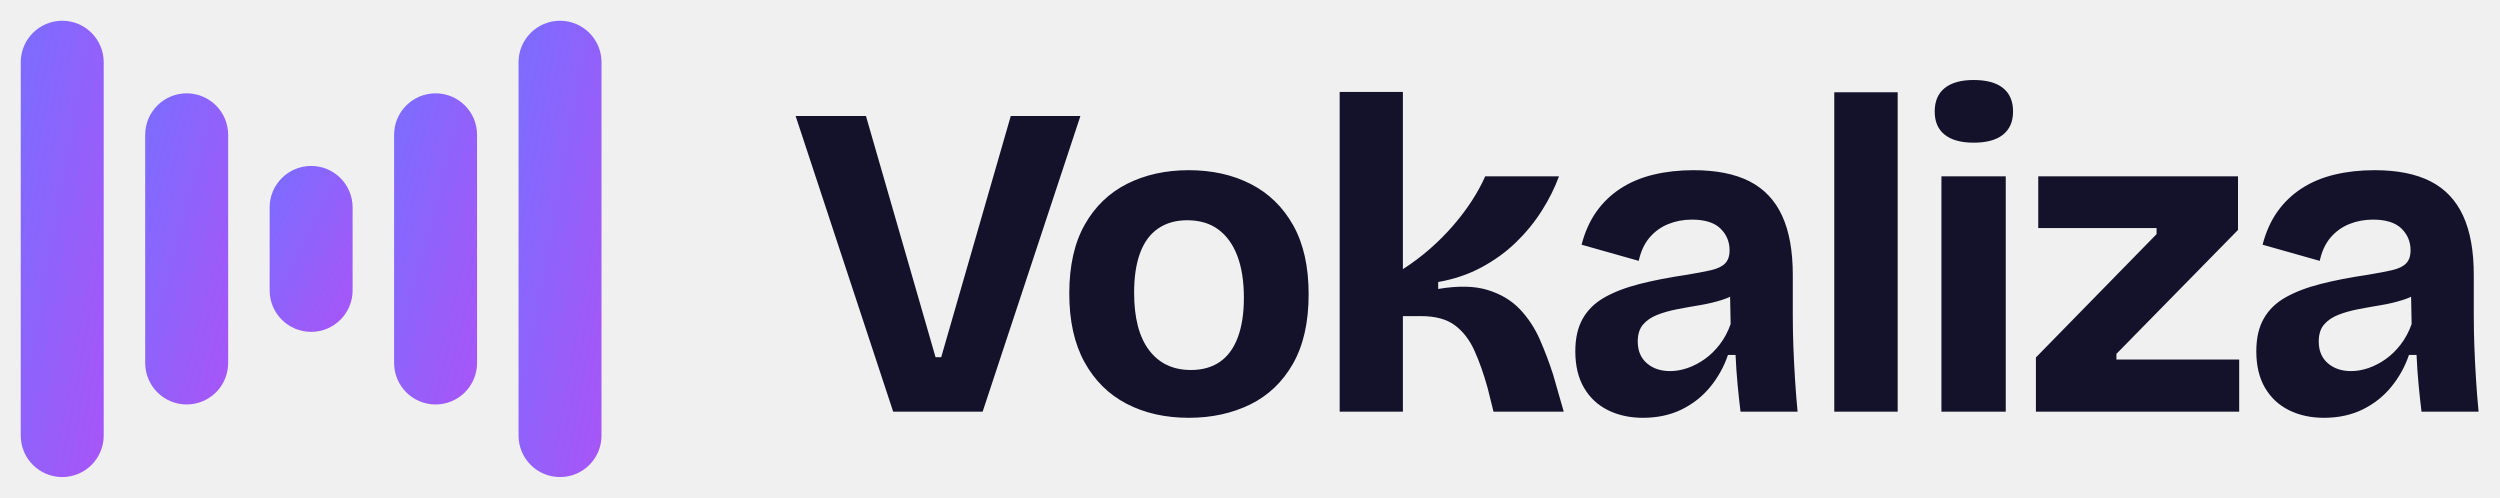
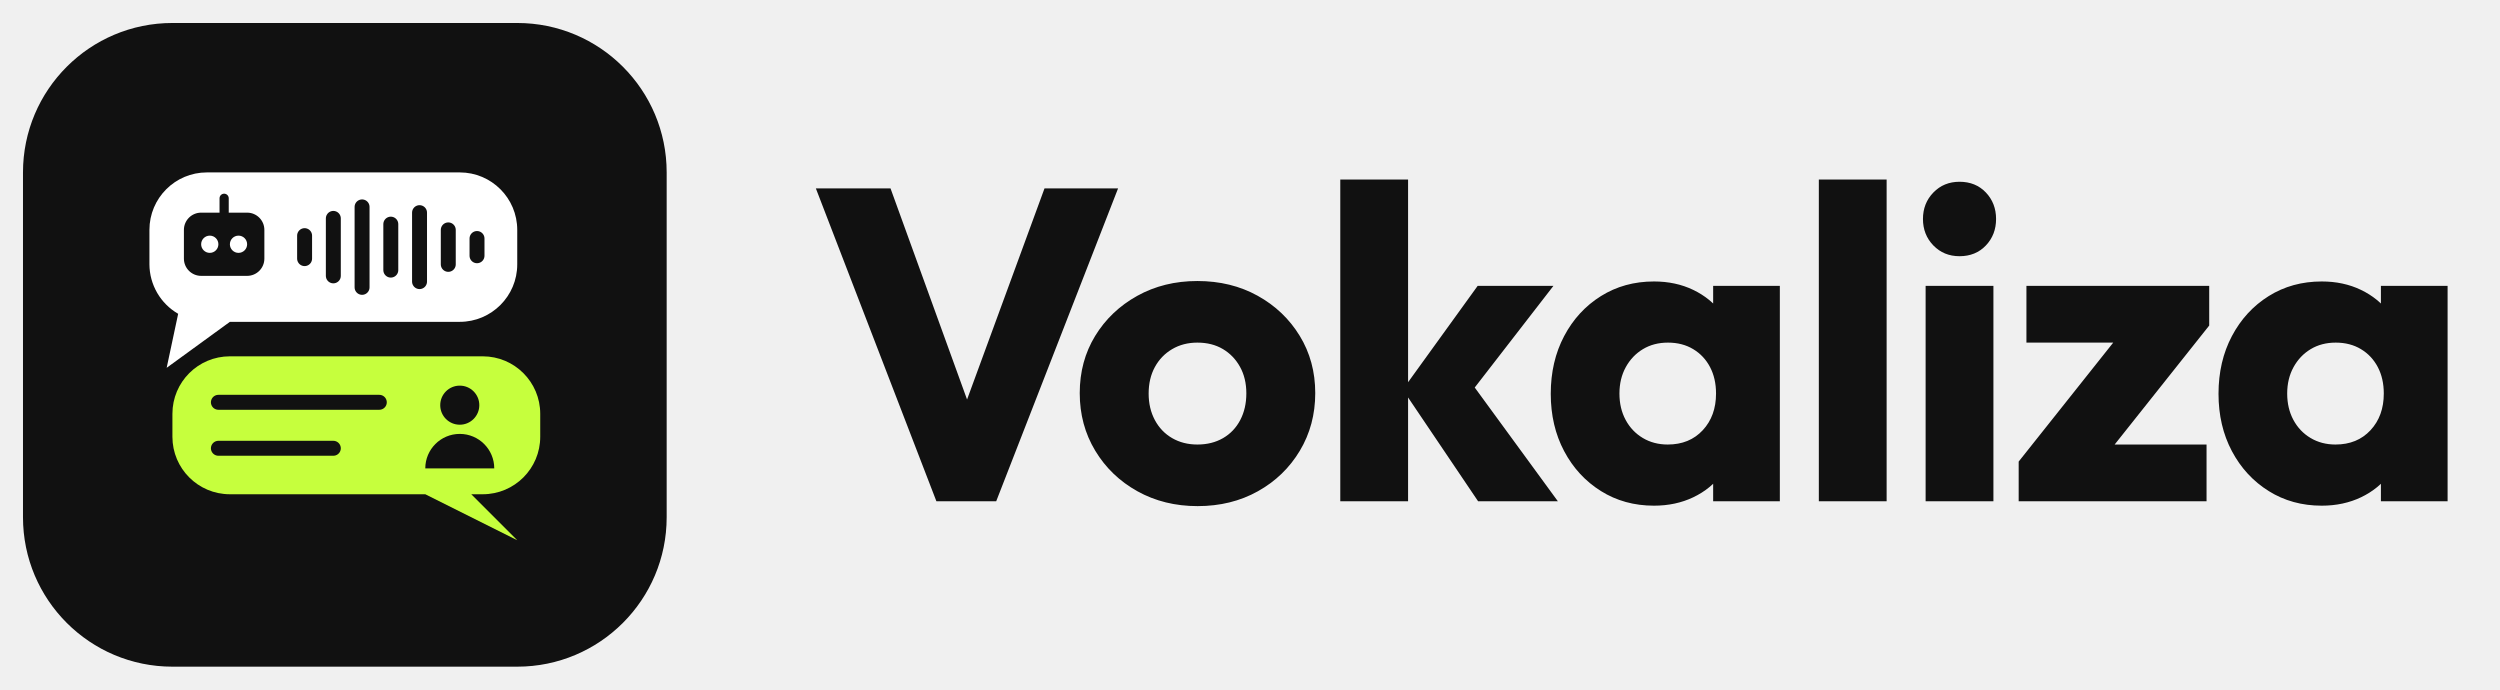
- <svg xmlns="http://www.w3.org/2000/svg" viewBox="0 0 120.53 24.00" width="120.53" height="24.00" role="img" aria-label="Vokaliza">
-   <defs>
-     <linearGradient id="vk" x1="0" y1="0" x2="1" y2="1">
-       <stop offset="0" stop-color="#7b6dff" />
-       <stop offset="1" stop-color="#a855f7" />
-     </linearGradient>
-   </defs>
-   <rect x="1" y="1" width="4" height="22" rx="2" fill="url(#vk)" />
-   <rect x="7" y="4.5" width="4" height="15" rx="2" fill="url(#vk)" />
-   <rect x="13" y="8" width="4" height="8" rx="2" fill="url(#vk)" />
-   <rect x="19" y="4.5" width="4" height="15" rx="2" fill="url(#vk)" />
-   <rect x="25" y="1" width="4" height="22" rx="2" fill="url(#vk)" />
-   <path transform="translate(38 19.847)" fill="#14122b" d="M5.062 0.0 0.358 -14.256H3.749L7.105 -2.625H7.377L10.732 -14.256H14.089L9.375 0.0ZM19.318 0.296Q17.616 0.296 16.319 -0.379Q15.022 -1.053 14.287 -2.386Q13.552 -3.719 13.552 -5.697Q13.552 -7.699 14.298 -9.017Q15.044 -10.335 16.347 -10.989Q17.651 -11.642 19.312 -11.642Q21.005 -11.642 22.308 -10.972Q23.612 -10.302 24.352 -8.977Q25.092 -7.652 25.092 -5.662Q25.092 -3.638 24.336 -2.31Q23.579 -0.983 22.268 -0.344Q20.956 0.296 19.318 0.296ZM19.415 -2.009Q20.247 -2.009 20.815 -2.403Q21.384 -2.796 21.677 -3.58Q21.97 -4.365 21.97 -5.487Q21.97 -6.674 21.657 -7.503Q21.344 -8.333 20.742 -8.78Q20.14 -9.228 19.235 -9.228Q18.424 -9.228 17.846 -8.838Q17.268 -8.448 16.973 -7.668Q16.678 -6.888 16.678 -5.739Q16.678 -3.916 17.4 -2.963Q18.122 -2.009 19.415 -2.009ZM26.588 0.0V-15.414H29.636V-6.871Q30.33 -7.314 30.938 -7.847Q31.546 -8.38 32.053 -8.965Q32.56 -9.55 32.951 -10.152Q33.343 -10.755 33.605 -11.347H37.162Q36.856 -10.512 36.334 -9.689Q35.812 -8.865 35.09 -8.164Q34.367 -7.463 33.424 -6.957Q32.481 -6.451 31.338 -6.251V-5.916Q32.777 -6.158 33.724 -5.866Q34.672 -5.574 35.274 -4.941Q35.876 -4.307 36.242 -3.47Q36.608 -2.634 36.882 -1.777L37.391 0.0H34.005L33.724 -1.131Q33.437 -2.168 33.083 -2.948Q32.73 -3.727 32.14 -4.166Q31.55 -4.605 30.519 -4.606L29.636 -4.606V0.0ZM41.204 0.296Q40.27 0.296 39.531 -0.068Q38.793 -0.431 38.371 -1.146Q37.949 -1.862 37.949 -2.915Q37.949 -3.856 38.309 -4.489Q38.669 -5.121 39.363 -5.512Q40.058 -5.904 41.052 -6.157Q42.046 -6.411 43.312 -6.597Q44.036 -6.717 44.492 -6.821Q44.948 -6.925 45.167 -7.143Q45.386 -7.361 45.386 -7.783Q45.386 -8.402 44.945 -8.831Q44.504 -9.259 43.567 -9.259Q42.966 -9.259 42.434 -9.046Q41.903 -8.833 41.528 -8.393Q41.154 -7.954 41.007 -7.27L38.252 -8.049Q38.49 -8.972 38.967 -9.644Q39.444 -10.317 40.141 -10.767Q40.838 -11.218 41.729 -11.43Q42.619 -11.642 43.649 -11.642Q45.295 -11.642 46.349 -11.104Q47.402 -10.565 47.918 -9.449Q48.434 -8.333 48.434 -6.598V-4.651Q48.434 -3.9 48.463 -3.116Q48.492 -2.332 48.542 -1.55Q48.591 -0.767 48.665 0.0H45.914Q45.842 -0.576 45.775 -1.282Q45.708 -1.988 45.675 -2.734H45.308Q45.025 -1.897 44.461 -1.202Q43.896 -0.508 43.077 -0.106Q42.258 0.296 41.204 0.296ZM42.52 -1.956Q42.931 -1.956 43.359 -2.103Q43.786 -2.251 44.186 -2.533Q44.586 -2.815 44.913 -3.242Q45.241 -3.668 45.437 -4.224L45.405 -5.915L45.902 -5.83Q45.529 -5.548 45.022 -5.388Q44.515 -5.228 43.963 -5.136Q43.411 -5.045 42.871 -4.941Q42.331 -4.837 41.899 -4.667Q41.467 -4.496 41.213 -4.198Q40.959 -3.9 40.959 -3.38Q40.959 -2.717 41.396 -2.336Q41.832 -1.956 42.52 -1.956ZM50.434 0.0V-15.398H53.491V0.0ZM55.6 0.0V-11.346H58.701V0.0ZM57.156 -12.968Q56.242 -12.968 55.759 -13.352Q55.276 -13.735 55.276 -14.469Q55.276 -15.216 55.76 -15.603Q56.244 -15.99 57.155 -15.99Q58.087 -15.99 58.57 -15.602Q59.054 -15.215 59.054 -14.471Q59.054 -13.743 58.57 -13.355Q58.085 -12.968 57.156 -12.968ZM60.155 0.0V-2.613L65.973 -8.559V-8.852H60.268V-11.346H69.899V-8.761L64.037 -2.787V-2.514H69.956V0.0ZM74.036 0.296Q73.102 0.296 72.363 -0.068Q71.625 -0.431 71.203 -1.146Q70.781 -1.862 70.781 -2.915Q70.781 -3.856 71.141 -4.489Q71.501 -5.121 72.195 -5.512Q72.89 -5.904 73.884 -6.157Q74.878 -6.411 76.144 -6.597Q76.868 -6.717 77.324 -6.821Q77.78 -6.925 77.999 -7.143Q78.218 -7.361 78.218 -7.783Q78.218 -8.402 77.777 -8.831Q77.336 -9.259 76.399 -9.259Q75.798 -9.259 75.266 -9.046Q74.735 -8.833 74.36 -8.393Q73.986 -7.954 73.839 -7.27L71.084 -8.049Q71.322 -8.972 71.799 -9.644Q72.276 -10.317 72.973 -10.767Q73.67 -11.218 74.561 -11.43Q75.451 -11.642 76.481 -11.642Q78.127 -11.642 79.181 -11.104Q80.234 -10.565 80.75 -9.449Q81.266 -8.333 81.266 -6.598V-4.651Q81.266 -3.9 81.295 -3.116Q81.324 -2.332 81.374 -1.55Q81.423 -0.767 81.497 0.0H78.746Q78.674 -0.576 78.607 -1.282Q78.54 -1.988 78.507 -2.734H78.14Q77.857 -1.897 77.293 -1.202Q76.728 -0.508 75.909 -0.106Q75.09 0.296 74.036 0.296ZM75.352 -1.956Q75.763 -1.956 76.191 -2.103Q76.618 -2.251 77.018 -2.533Q77.418 -2.815 77.745 -3.242Q78.073 -3.668 78.269 -4.224L78.237 -5.915L78.734 -5.83Q78.361 -5.548 77.854 -5.388Q77.347 -5.228 76.795 -5.136Q76.243 -5.045 75.703 -4.941Q75.163 -4.837 74.731 -4.667Q74.299 -4.496 74.045 -4.198Q73.791 -3.9 73.791 -3.38Q73.791 -2.717 74.228 -2.336Q74.664 -1.956 75.352 -1.956Z" />
+ <svg xmlns="http://www.w3.org/2000/svg" viewBox="0 0 435 120" role="img" aria-label="Vokaliza">
+   <rect x="4" y="4" width="112" height="112" rx="26" fill="#111111" />
+   <path d="M36 30H80A10 10 0 0 1 90 40V46A10 10 0 0 1 80 56H40L29 64L31 54.6A10 10 0 0 1 26 46V40A10 10 0 0 1 36 30Z" fill="#FFFFFF" />
+   <line x1="39" y1="37" x2="39" y2="34.5" stroke="#111111" stroke-width="1.6" stroke-linecap="round" />
+   <rect x="32" y="37" width="14" height="11" rx="3" fill="#111111" />
+   <circle cx="36.5" cy="42.5" r="1.5" fill="#FFFFFF" />
+   <circle cx="41.5" cy="42.5" r="1.5" fill="#FFFFFF" />
+   <g stroke="#111111" stroke-width="2.6" stroke-linecap="round">
+     <line x1="53" y1="41" x2="53" y2="45" />
+     <line x1="58" y1="38" x2="58" y2="48" />
+     <line x1="63" y1="36" x2="63" y2="50" />
+     <line x1="68" y1="39" x2="68" y2="47" />
+     <line x1="73" y1="37" x2="73" y2="49" />
+     <line x1="78" y1="40" x2="78" y2="46" />
+     <line x1="83" y1="41.5" x2="83" y2="44.5" />
+   </g>
+   <path d="M40 62H84A10 10 0 0 1 94 72V76A10 10 0 0 1 84 86H82L90 94L74 86H40A10 10 0 0 1 30 76V72A10 10 0 0 1 40 62Z" fill="#C6FF3D" />
+   <g stroke="#111111" stroke-width="2.6" stroke-linecap="round">
+     <line x1="38" y1="70" x2="66" y2="70" />
+     <line x1="38" y1="78" x2="58" y2="78" />
+   </g>
+   <circle cx="80" cy="70.5" r="3.4" fill="#111111" />
+   <path d="M74 81.5a6 6 0 0 1 12 0z" fill="#111111" />
+   <g transform="translate(140.766 87.2163) scale(0.0771)">
+     <path d="M287.5 0.0 15.5 -706.0H184.0L391.0 -135H322.0L531.5 -706.0H697.5L422.5 0.0Z M877.0 11Q801.5 11.0 741.25 -22.5Q681.0 -56 646.0 -114.0Q611.0 -172 611.0 -244Q611.0 -316 645.75 -373.0Q680.5 -430.0 740.75 -463.5Q801.0 -497 876.5 -497.0Q952.5 -497.0 1012.5 -463.75Q1072.5 -430.5 1107.5 -373.25Q1142.5 -316.0 1142.5 -244.0Q1142.5 -172.0 1107.75 -114.0Q1073.0 -56 1013.0 -22.5Q953.0 11 877.0 11ZM876.5 -128.0Q909.5 -128.0 934.5 -142.5Q959.5 -157.0 973.25 -183.25Q987.0 -209.5 987.0 -243.5Q987.0 -277.5 972.75 -303.25Q958.5 -329.0 934.0 -343.5Q909.5 -358.0 876.5 -358.0Q844.5 -358.0 819.5 -343.25Q794.5 -328.5 780.5 -302.75Q766.5 -277.0 766.5 -243.0Q766.5 -209.5 780.5 -183.25Q794.5 -157.0 819.5 -142.5Q844.5 -128.0 876.5 -128.0Z M1510.0 0 1340.0 -252 1509.0 -486H1680.0L1476.0 -222.5L1481.0 -286L1690.0 0ZM1199.0 0V-726H1352.0V0Z M1907.0 10Q1840.0 10 1787.25 -23.0Q1734.5 -56.0 1704.25 -113.0Q1674.0 -170 1674.0 -242.5Q1674.0 -315.5 1704.25 -372.75Q1734.5 -430.0 1787.25 -463.0Q1840.0 -496 1907.0 -496Q1956.0 -496 1995.5 -477.0Q2035.0 -458 2059.75 -424.5Q2084.5 -391.0 2088.0 -348V-138Q2084.5 -95.0 2060.0 -61.5Q2035.5 -28.0 1995.75 -9.0Q1956.0 10 1907.0 10ZM1938.0 -128Q1987.0 -128 2017.0 -160.25Q2047.0 -192.5 2047.0 -243Q2047.0 -277 2033.5 -302.75Q2020.0 -328.5 1995.5 -343.25Q1971.0 -358 1938.5 -358.0Q1906.5 -358.0 1882.0 -343.25Q1857.5 -328.5 1843.25 -302.5Q1829.0 -276.5 1829.0 -243Q1829.0 -209.5 1843.0 -183.5Q1857.0 -157.5 1881.75 -142.75Q1906.5 -128.0 1938.0 -128ZM2040.5 0.0V-130.5L2063.5 -249.0L2040.5 -366.5V-486.0H2191.0V0Z M2279.0 0V-726H2432.0V0Z M2520.0 0V-486H2673.0V0ZM2596.5 -553.0Q2561.0 -553 2537.5 -577.25Q2514.0 -601.5 2514.0 -637Q2514.0 -672.5 2537.5 -696.75Q2561.0 -721 2596.5 -721.0Q2633.0 -721 2656.0 -696.75Q2679.0 -672.5 2679.0 -637Q2679.0 -601.5 2656.0 -577.25Q2633.0 -553 2596.5 -553.0Z M2730.0 -89.5 2974.0 -396.5H3160.0L2916.0 -89.5ZM2730.0 0V-89.5L2838.5 -128.0H3154.0V0ZM2747.5 -358.0V-486.0H3160.0V-396.5L3051.5 -358.0Z M3414.0 10Q3347.0 10 3294.25 -23.0Q3241.5 -56.0 3211.25 -113.0Q3181.0 -170 3181.0 -242.5Q3181.0 -315.5 3211.25 -372.75Q3241.5 -430.0 3294.25 -463.0Q3347.0 -496 3414.0 -496Q3463.0 -496 3502.5 -477.0Q3542.0 -458 3566.75 -424.5Q3591.5 -391.0 3595.0 -348V-138Q3591.5 -95.0 3567.0 -61.5Q3542.5 -28.0 3502.75 -9.0Q3463.0 10 3414.0 10ZM3445.0 -128Q3494.0 -128 3524.0 -160.25Q3554.0 -192.5 3554.0 -243Q3554.0 -277 3540.5 -302.75Q3527.0 -328.5 3502.5 -343.25Q3478.0 -358 3445.5 -358.0Q3413.5 -358.0 3389.0 -343.25Q3364.5 -328.5 3350.25 -302.5Q3336.0 -276.5 3336.0 -243Q3336.0 -209.5 3350.0 -183.5Q3364.0 -157.5 3388.75 -142.75Q3413.5 -128.0 3445.0 -128ZM3547.5 0.0V-130.5L3570.5 -249.0L3547.5 -366.5V-486.0H3698.0V0Z" fill="#111111" />
+   </g>
</svg>
